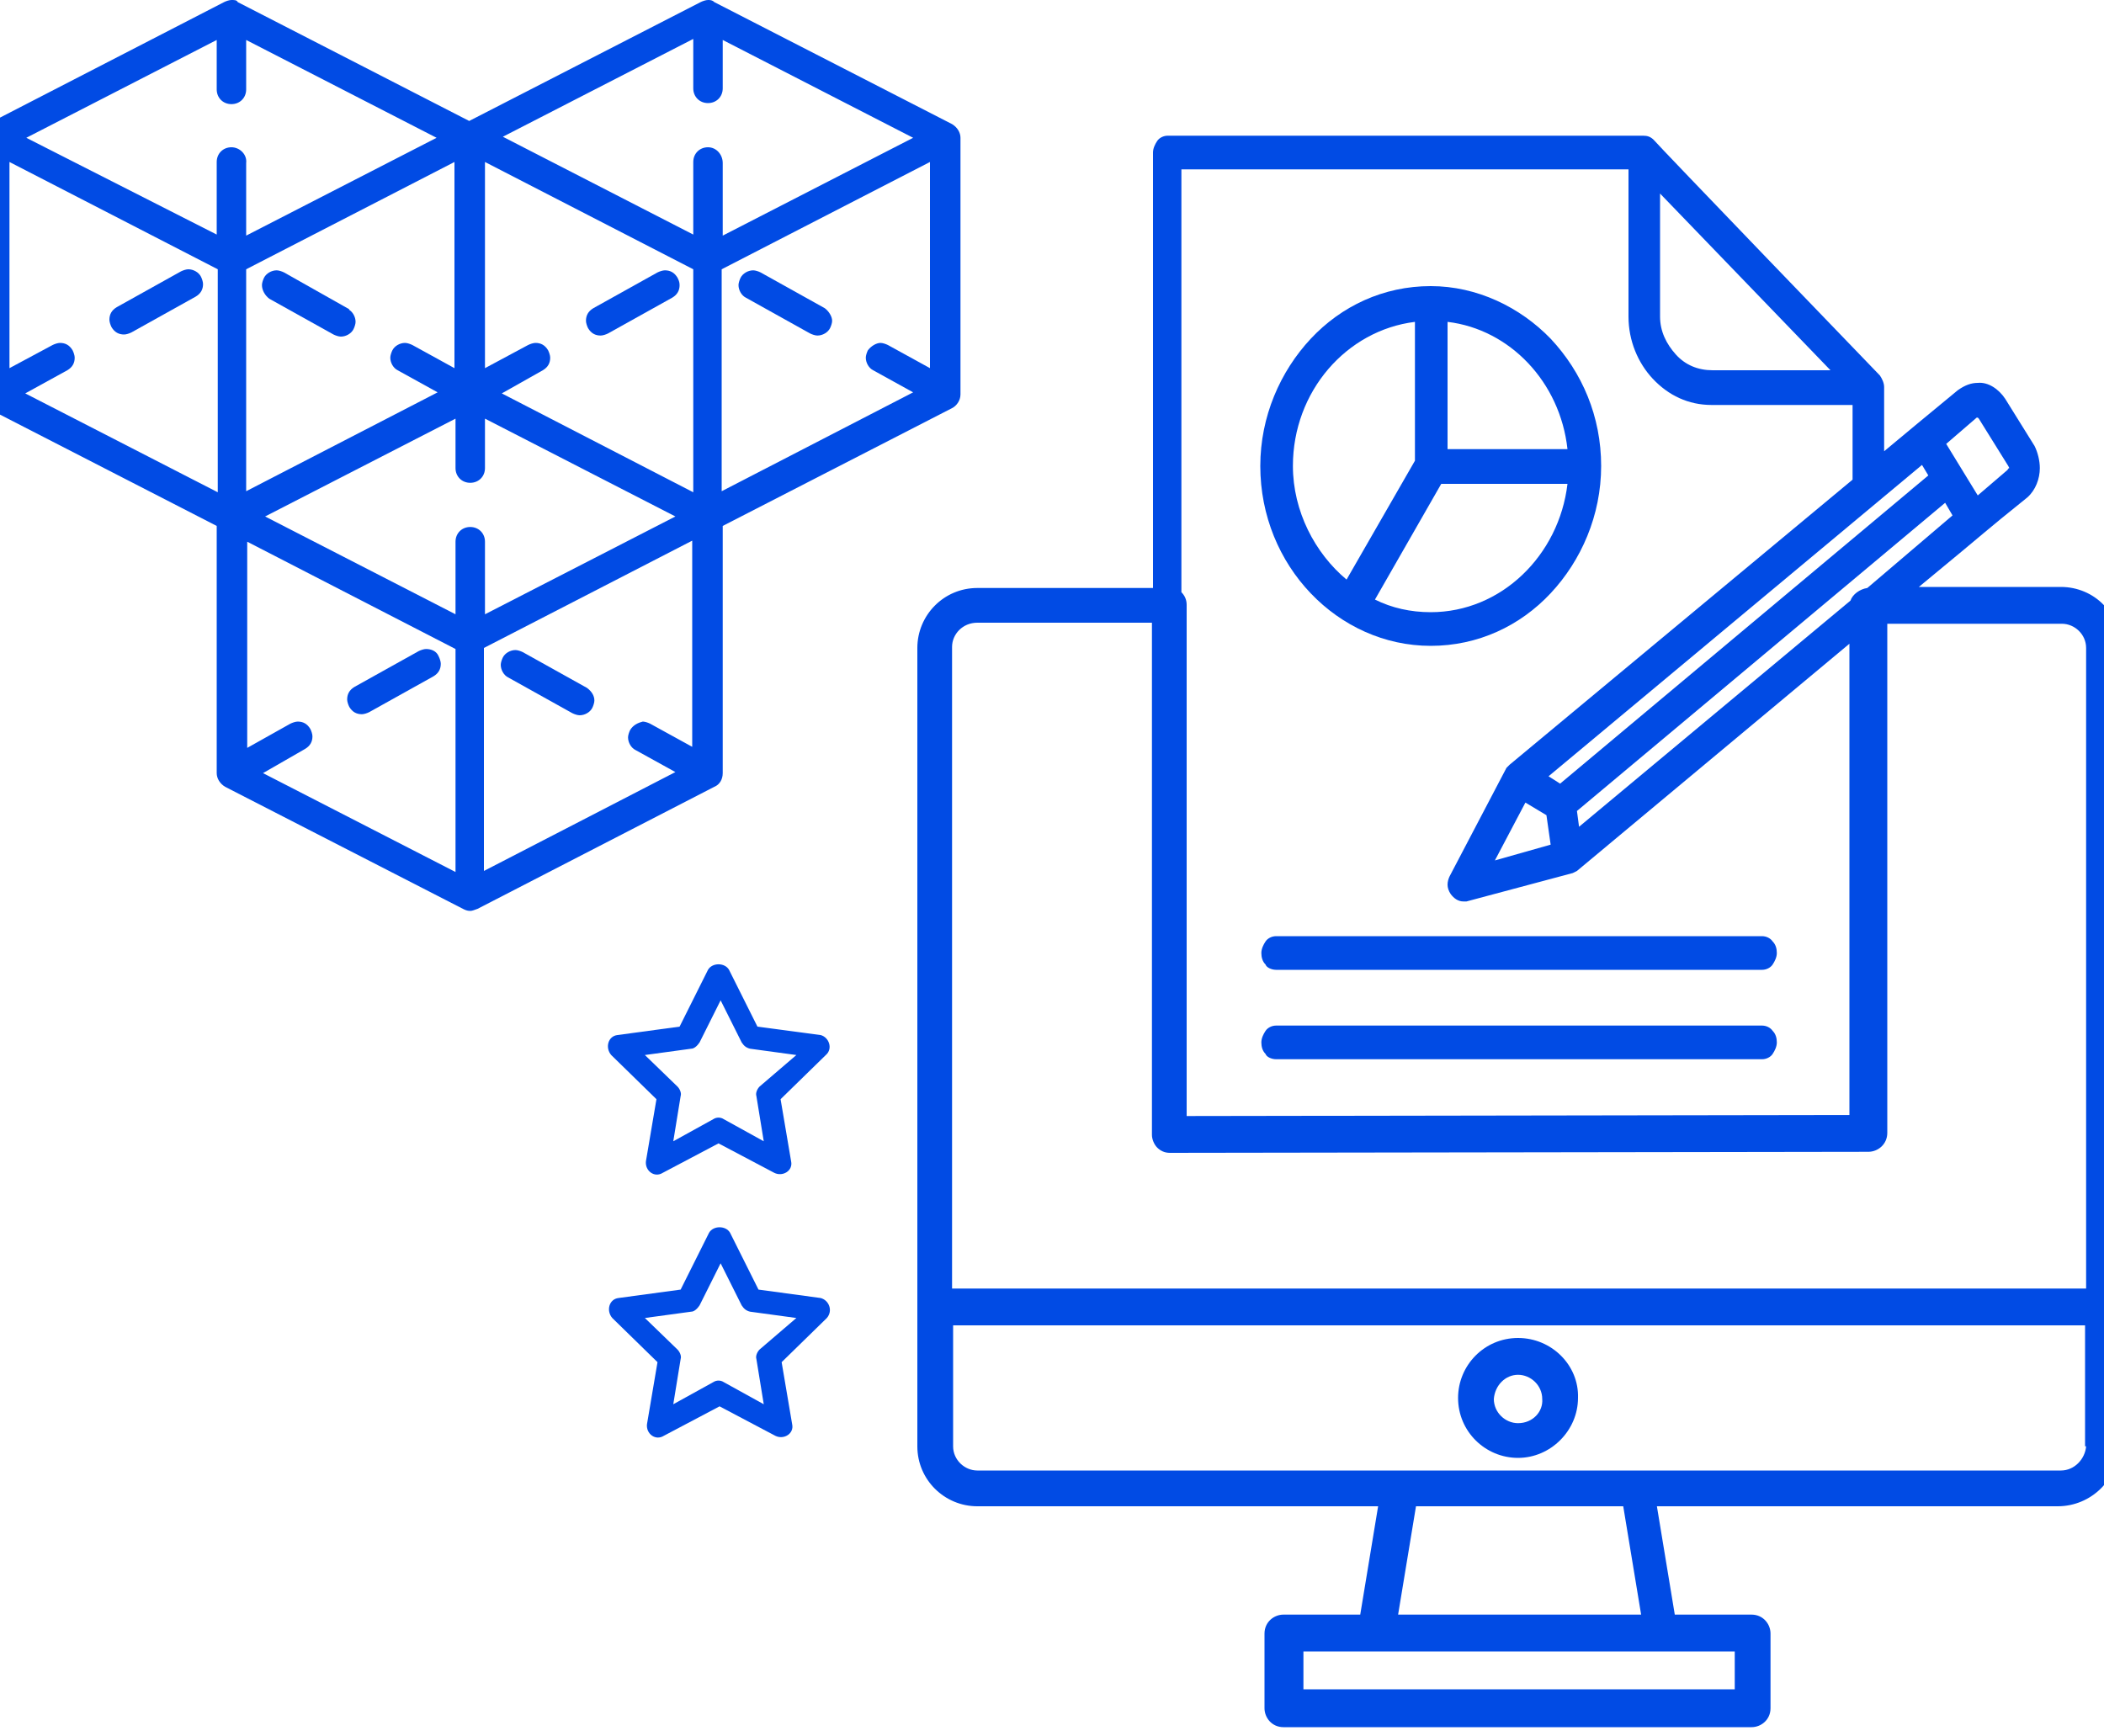
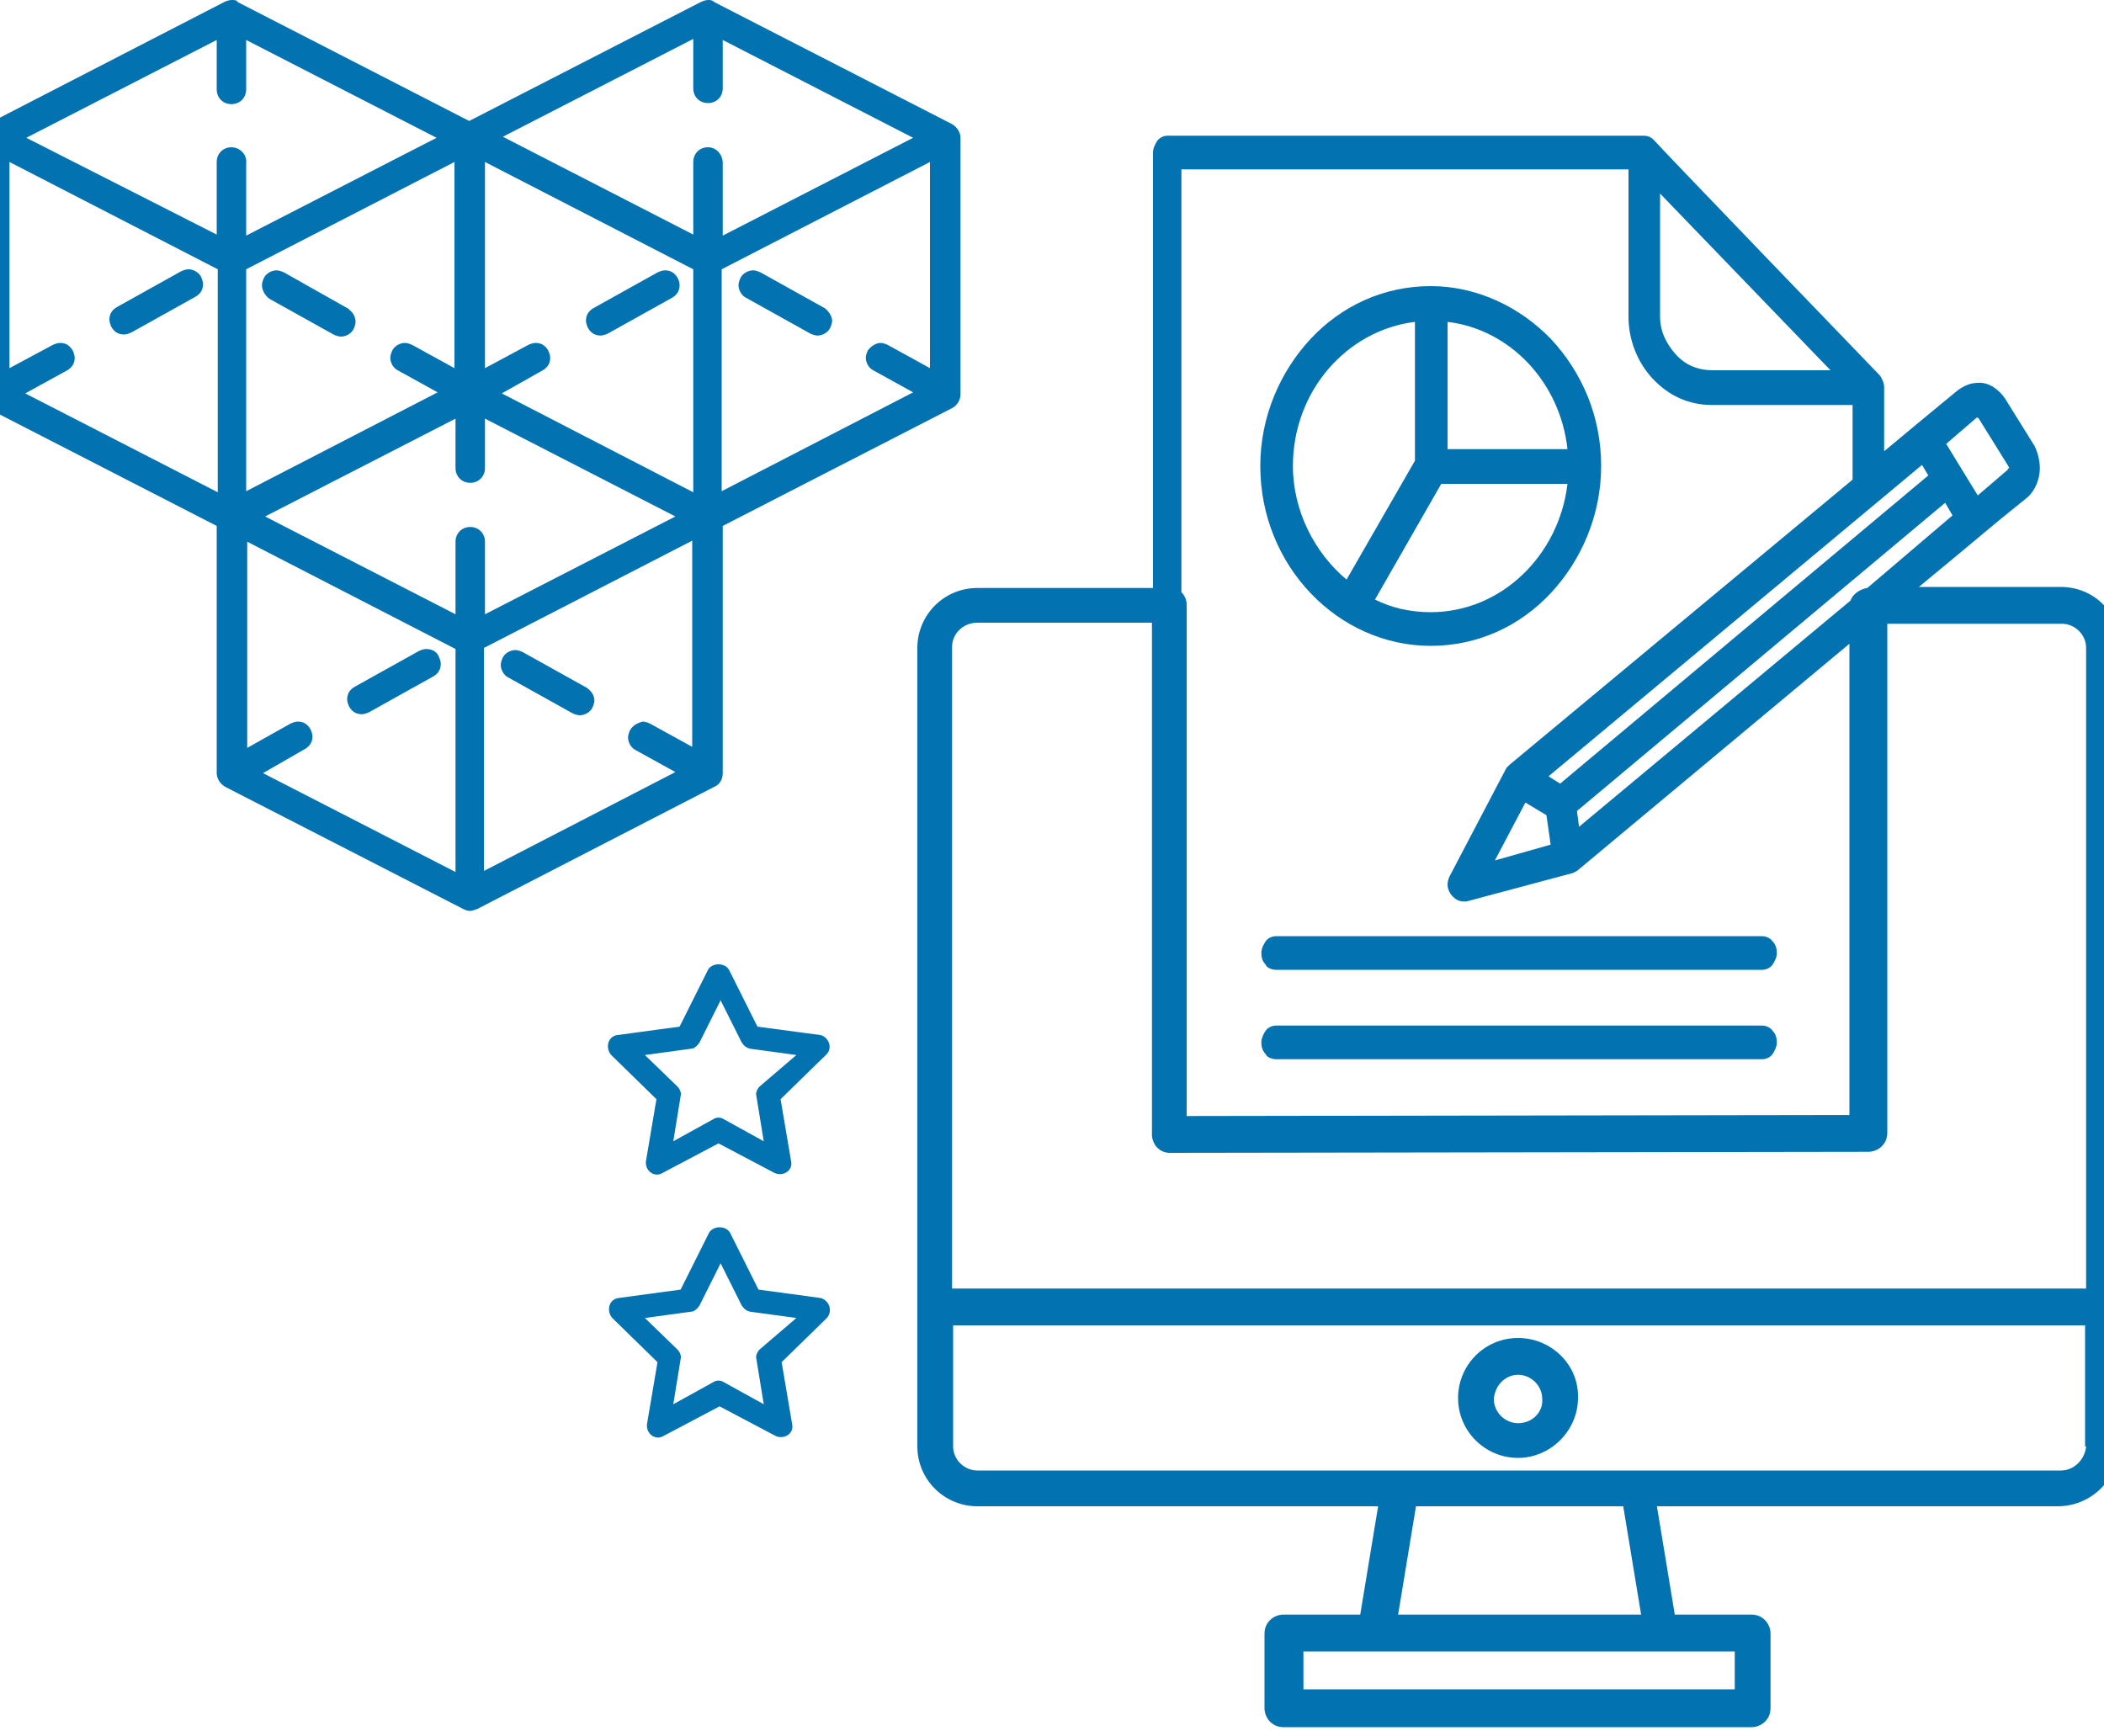
<svg xmlns="http://www.w3.org/2000/svg" width="200" height="165" viewBox="0 0 200 165" fill="none">
-   <path d="M78 98.4L72 97.6L69.3 92.2C68.9 91.5 67.7 91.5 67.3 92.2L64.6 97.6L58.7 98.4C57.8 98.5 57.5 99.6 58.1 100.3L62.4 104.5L61.4 110.4C61.3 111.3 62.2 112 63 111.5L68.3 108.7L73.6 111.5C74.4 111.9 75.4 111.3 75.2 110.4L74.2 104.5L78.5 100.3C79.2 99.7 78.8 98.6 78 98.4ZM72.2 103.3C72 103.5 71.8 103.9 71.9 104.2L72.6 108.5L68.8 106.4C68.5 106.2 68.1 106.2 67.8 106.4L64 108.5L64.7 104.2C64.8 103.9 64.6 103.5 64.4 103.3L61.3 100.3L65.7 99.7C66 99.7 66.3 99.4 66.5 99.1L68.5 95.1L70.5 99.1C70.7 99.4 70.9 99.6 71.3 99.7L75.7 100.3L72.2 103.3Z" fill="#014BE4" />
-   <path d="M78 123.4L72.1 122.6L69.4 117.2C69 116.5 67.8 116.5 67.4 117.2L64.7 122.6L58.8 123.4C57.9 123.5 57.6 124.6 58.2 125.3L62.5 129.5L61.5 135.4C61.4 136.3 62.3 137 63.1 136.5L68.4 133.7L73.7 136.5C74.5 136.9 75.5 136.3 75.3 135.4L74.3 129.5L78.6 125.3C79.2 124.6 78.8 123.6 78 123.4ZM72.2 128.3C72 128.5 71.8 128.9 71.9 129.2L72.6 133.5L68.8 131.4C68.5 131.2 68.1 131.2 67.8 131.4L64 133.5L64.7 129.2C64.8 128.9 64.6 128.5 64.4 128.3L61.3 125.3L65.7 124.7C66 124.7 66.3 124.4 66.5 124.1L68.5 120.1L70.5 124.1C70.7 124.4 70.9 124.6 71.3 124.7L75.7 125.3L72.2 128.3Z" fill="#014BE4" />
-   <path d="M121.3 92.2H167.5C167.9 92.2 168.3 92 168.5 91.7C168.7 91.4 168.9 91 168.9 90.6C168.9 90.2 168.8 89.8 168.5 89.5C168.3 89.2 167.9 89 167.5 89H121.3C120.9 89 120.5 89.2 120.3 89.5C120.1 89.8 119.9 90.2 119.9 90.6C119.9 91 120 91.4 120.3 91.7C120.4 92 120.9 92.2 121.3 92.2Z" fill="#014BE4" />
-   <path d="M121.3 100.7H167.5C167.9 100.7 168.3 100.5 168.5 100.2C168.7 99.9 168.9 99.5 168.9 99.1C168.9 98.7 168.8 98.3 168.5 98C168.3 97.7 167.9 97.5 167.5 97.5H121.3C120.9 97.5 120.5 97.7 120.3 98C120.1 98.3 119.9 98.7 119.9 99.1C119.9 99.5 120 99.9 120.3 100.2C120.4 100.5 120.9 100.7 121.3 100.7Z" fill="#014BE4" />
-   <path d="M136 61.4C140.5 61.4 144.5 59.5 147.4 56.4C150.3 53.3 152.2 49 152.2 44.3C152.2 39.6 150.4 35.4 147.4 32.2C144.5 29.2 140.4 27.2 136 27.2C131.5 27.2 127.5 29.1 124.6 32.2C121.7 35.3 119.8 39.6 119.8 44.3C119.8 53.8 127.2 61.4 136 61.4ZM137.6 30.6C143.5 31.3 148.3 36.3 149 42.7H137.6V30.6ZM137 46H149C148.2 52.8 142.7 58.2 136 58.2C134.1 58.2 132.3 57.8 130.7 57L137 46ZM134.5 30.6V43.8L128 55.1C125 52.6 122.9 48.6 122.9 44.3C122.9 37.2 128 31.4 134.5 30.6Z" fill="#014BE4" />
-   <path d="M195.9 55.8H182.4C189.8 49.7 188.1 51 192.7 47.3C193.5 46.6 193.9 45.5 193.9 44.5C193.9 43.8 193.7 43 193.4 42.4L190.6 37.9C190 37 189 36.3 188 36.4C187.4 36.4 186.8 36.6 186.1 37.1C181.5 40.9 182.7 39.9 179.1 42.9V36.8C179.1 36.4 178.9 36 178.7 35.7C178.4 35.4 157.5 13.7 157.2 13.3C156.9 13 156.6 12.9 156.2 12.9H111C110.6 12.9 110.2 13.1 110 13.4C109.8 13.7 109.6 14.1 109.6 14.5V55.9H92.9C89.7 55.9 87.2 58.5 87.2 61.6V137.5C87.2 140.7 89.8 143.2 92.9 143.2H131L129.3 153.5H122C121.1 153.5 120.2 154.2 120.2 155.3V162.4C120.2 163.3 120.9 164.2 122 164.2H166.5C167.4 164.2 168.3 163.5 168.3 162.4V155.3C168.3 154.4 167.6 153.5 166.5 153.5H159.2L157.5 143.2H195.6C198.8 143.2 201.4 140.6 201.4 137.5V61.6C201.7 58.4 199.1 55.8 195.9 55.8ZM187.9 39.7H188L188.1 39.8L190.9 44.3L191 44.5C190.9 44.5 190.9 44.6 190.8 44.7L188 47.1L185 42.2L187.9 39.7ZM185.6 49L177.5 55.9C176.8 56 176.1 56.5 175.9 57.1L150.1 78.6L149.9 77.1L184.9 47.8L185.6 49ZM182.7 44.2L183.3 45.2L148.3 74.5L147.2 73.8L182.7 44.2ZM147.4 80.3L142.1 81.8L145 76.3L147 77.5L147.4 80.3ZM157.8 18.4L174 35.2H162.8C161.4 35.2 160.2 34.7 159.3 33.7C158.4 32.7 157.8 31.5 157.8 30.1V18.4ZM112.3 16.1H154.8V30.1C154.8 32.4 155.7 34.5 157.1 36C158.6 37.6 160.5 38.5 162.7 38.5H176.1V45.6L143.5 72.7L143.2 73L137.8 83.3C137.7 83.5 137.6 83.8 137.6 84.1C137.6 84.4 137.7 84.7 137.9 85C138.2 85.4 138.6 85.7 139.1 85.7C139.2 85.7 139.3 85.7 139.4 85.7L149.5 83L149.9 82.8L175.8 61.2V106L112.8 106.1V57.5C112.8 57 112.6 56.6 112.3 56.3V16.1ZM164.9 157V160.6H123.9V157H164.9ZM132.9 153.5L134.6 143.2H154.3L156 153.5H132.9ZM198.3 137.5C198.2 138.7 197.2 139.8 195.9 139.8H92.9C91.7 139.8 90.6 138.8 90.6 137.5V126H198.2V137.5H198.3ZM198.4 122.5H90.5V61.5C90.5 60.3 91.5 59.2 92.9 59.2H109.5V107.9C109.5 108.3 109.7 108.8 110 109.1C110.3 109.4 110.7 109.6 111.2 109.6L177.6 109.5C178.5 109.5 179.4 108.8 179.4 107.7V59.3H196C197.2 59.3 198.3 60.3 198.3 61.6V122.5H198.4Z" fill="#014BE4" />
-   <path d="M144.3 138.6C147.4 138.6 150 136 150 132.9C150.1 129.8 147.5 127.2 144.3 127.2C141.1 127.2 138.6 129.8 138.6 132.9C138.6 136.1 141.2 138.6 144.3 138.6ZM144.3 130.7C145.5 130.7 146.6 131.7 146.6 133C146.7 134.2 145.7 135.3 144.3 135.3C143.1 135.3 142 134.3 142 133C142.1 131.7 143.1 130.7 144.3 130.7Z" fill="#014BE4" />
-   <path d="M17.9 25.6C17.7 25.6 17.4 25.7 17.2 25.8L11.1 29.2C10.6 29.5 10.4 29.9 10.4 30.4C10.4 30.6 10.5 30.9 10.6 31.1C10.9 31.6 11.3 31.8 11.8 31.8C12 31.8 12.3 31.7 12.5 31.6L18.6 28.2C19.1 27.9 19.3 27.5 19.3 27C19.3 26.8 19.2 26.5 19.1 26.3C18.9 25.9 18.4 25.6 17.9 25.6Z" fill="#014BE4" />
-   <path d="M25.6 28.4L31.7 31.8C31.9 31.9 32.2 32 32.4 32C32.9 32 33.4 31.7 33.6 31.3C33.7 31.1 33.8 30.8 33.8 30.6C33.8 30.1 33.5 29.6 33.1 29.4L33 29.7L33.2 29.4L27 25.9C26.8 25.8 26.5 25.7 26.3 25.7C25.8 25.7 25.3 26 25.1 26.4C25 26.6 24.9 26.9 24.9 27.1C24.9 27.6 25.2 28.1 25.6 28.4Z" fill="#014BE4" />
-   <path d="M67.9 74.8C68.4 74.6 68.7 74.1 68.7 73.5V50L90.5 38.8C90.9 38.6 91.3 38.1 91.3 37.5V13.1C91.3 12.6 91 12.1 90.5 11.8L67.9 0.2C67.7 0 67.5 0 67.3 0C67.1 0 66.8 0.1 66.6 0.2L44.6 11.5L22.6 0.2C22.5 0 22.3 0 22 0C21.8 0 21.5 0.1 21.3 0.2L-1.2 11.8C-1.7 12 -2 12.5 -2 13.1V37.5C-2 38 -1.7 38.5 -1.2 38.8L20.6 50V73.5C20.6 74 20.9 74.5 21.4 74.8L44 86.4C44.2 86.5 44.4 86.6 44.7 86.6C44.9 86.6 45.1 86.5 45.4 86.4L67.9 74.8ZM22 14C21.2 14 20.6 14.6 20.6 15.4V22.3L2.5 13.1L20.6 3.8V8.5C20.6 9.3 21.2 9.9 22 9.9C22.8 9.9 23.4 9.3 23.4 8.5V3.8L41.5 13.1L23.4 22.4V15.5C23.5 14.7 22.8 14 22 14ZM6.4 35.2C6.9 34.9 7.1 34.5 7.1 34C7.1 33.8 7 33.5 6.9 33.3C6.6 32.8 6.2 32.6 5.7 32.6C5.5 32.6 5.2 32.7 5 32.8L0.9 35V15.4L20.7 25.6V46.8L2.4 37.4L6.4 35.2ZM51.6 35.2C52.1 34.9 52.3 34.5 52.3 34C52.3 33.8 52.2 33.5 52.1 33.3C51.8 32.8 51.4 32.6 50.9 32.6C50.7 32.6 50.4 32.7 50.2 32.8L46.1 35V15.4L65.9 25.6V46.8L47.7 37.4L51.6 35.2ZM59.9 69.4C59.8 69.6 59.7 69.9 59.7 70.1C59.7 70.6 60 71.1 60.4 71.3L64.2 73.4L46 82.8V61.6L65.8 51.4V71L61.8 68.8C61.6 68.7 61.3 68.6 61.1 68.6C60.7 68.7 60.2 68.9 59.9 69.4ZM29 71.2C29.5 70.9 29.7 70.5 29.7 70C29.7 69.8 29.6 69.5 29.5 69.3C29.2 68.8 28.8 68.6 28.3 68.6C28.1 68.6 27.8 68.7 27.6 68.8L23.5 71.1V51.5L43.3 61.7V82.9L25 73.5L29 71.2ZM43.2 35L39.2 32.8C39 32.7 38.7 32.6 38.5 32.6C38 32.6 37.5 32.9 37.3 33.3C37.2 33.5 37.1 33.8 37.1 34C37.1 34.5 37.4 35 37.8 35.2L41.6 37.3L23.4 46.7V25.6L43.2 15.4V35ZM25.2 49.1L43.3 39.8V44.5C43.3 45.3 43.9 45.9 44.7 45.9C45.5 45.9 46.1 45.3 46.1 44.5V39.8L64.2 49.1L46.1 58.4V51.5C46.1 50.7 45.5 50.1 44.7 50.1C43.9 50.1 43.3 50.7 43.3 51.5V58.4L25.2 49.1ZM67.3 14C66.5 14 65.9 14.6 65.9 15.4V22.3L47.8 13L65.9 3.7V8.4C65.9 9.2 66.5 9.8 67.3 9.8C68.1 9.8 68.7 9.2 68.7 8.4V3.8L86.8 13.1L68.7 22.4V15.5C68.7 14.7 68.1 14 67.3 14ZM82.5 33.3C82.4 33.5 82.3 33.8 82.3 34C82.3 34.5 82.6 35 83 35.2L86.8 37.3L68.6 46.7V25.6L88.4 15.4V35L84.4 32.8C84.2 32.7 83.9 32.6 83.7 32.6C83.3 32.6 82.8 32.9 82.5 33.3Z" fill="#014BE4" />
-   <path d="M64.4 26.4C64.1 25.9 63.7 25.7 63.2 25.7C63 25.7 62.7 25.8 62.5 25.9L56.4 29.3C55.9 29.6 55.7 30 55.7 30.5C55.7 30.7 55.8 31 55.9 31.2C56.2 31.7 56.6 31.9 57.1 31.9C57.3 31.9 57.6 31.8 57.8 31.7L63.9 28.3C64.4 28 64.6 27.6 64.6 27.1C64.6 26.8 64.5 26.6 64.4 26.4Z" fill="#014BE4" />
-   <path d="M78.4 29.3L72.3 25.9C72.1 25.8 71.8 25.7 71.6 25.7C71.1 25.7 70.6 26 70.4 26.4C70.3 26.6 70.2 26.9 70.2 27.1C70.2 27.6 70.5 28.1 70.9 28.3L77 31.7C77.2 31.8 77.5 31.9 77.7 31.9C78.2 31.9 78.7 31.6 78.9 31.2C79 31 79.1 30.7 79.1 30.5C79.1 30.1 78.8 29.6 78.4 29.3Z" fill="#014BE4" />
-   <path d="M40.5 61.7C40.3 61.7 40 61.8 39.8 61.9L33.7 65.3C33.2 65.6 33 66 33 66.5C33 66.7 33.1 67 33.2 67.2C33.5 67.7 33.9 67.9 34.4 67.9C34.6 67.9 34.9 67.8 35.1 67.7L41.2 64.3C41.7 64 41.9 63.6 41.9 63.1C41.9 62.9 41.8 62.6 41.7 62.4C41.5 61.9 41 61.7 40.5 61.7Z" fill="#014BE4" />
-   <path d="M55.8 65.4L49.7 62C49.5 61.9 49.2 61.8 49 61.8C48.5 61.8 48 62.1 47.8 62.5C47.7 62.7 47.6 63 47.6 63.2C47.6 63.7 47.9 64.2 48.3 64.4L54.4 67.8C54.6 67.9 54.9 68 55.1 68C55.6 68 56.1 67.7 56.3 67.3C56.4 67.1 56.5 66.8 56.5 66.6C56.5 66.1 56.2 65.7 55.8 65.4Z" fill="#014BE4" />
+   <path d="M78 98.4L72 97.6L69.3 92.2C68.9 91.5 67.7 91.5 67.3 92.2L64.6 97.6L58.7 98.4C57.8 98.5 57.5 99.6 58.1 100.3L62.4 104.5L61.4 110.4C61.3 111.3 62.2 112 63 111.5L68.3 108.7L73.6 111.5C74.4 111.9 75.4 111.3 75.2 110.4L74.2 104.5L78.5 100.3C79.2 99.7 78.8 98.6 78 98.4ZM72.2 103.3C72 103.5 71.8 103.9 71.9 104.2L72.6 108.5L68.8 106.4C68.5 106.2 68.1 106.2 67.8 106.4L64 108.5L64.7 104.2C64.8 103.9 64.6 103.5 64.4 103.3L61.3 100.3L65.7 99.7C66 99.7 66.3 99.4 66.5 99.1L68.5 95.1L70.5 99.1C70.7 99.4 70.9 99.6 71.3 99.7L75.7 100.3L72.2 103.3Z" fill="#0272B0" />
+   <path d="M78 123.4L72.1 122.6L69.4 117.2C69 116.5 67.8 116.5 67.4 117.2L64.7 122.6L58.8 123.4C57.9 123.5 57.6 124.6 58.2 125.3L62.5 129.5L61.5 135.4C61.4 136.3 62.3 137 63.1 136.5L68.4 133.7L73.7 136.5C74.5 136.9 75.5 136.3 75.3 135.4L74.3 129.5L78.6 125.3C79.2 124.6 78.8 123.6 78 123.4ZM72.2 128.3C72 128.5 71.8 128.9 71.9 129.2L72.6 133.5L68.8 131.4C68.5 131.2 68.1 131.2 67.8 131.4L64 133.5L64.7 129.2C64.8 128.9 64.6 128.5 64.4 128.3L61.3 125.3L65.7 124.7C66 124.7 66.3 124.4 66.5 124.1L68.5 120.1L70.5 124.1C70.7 124.4 70.9 124.6 71.3 124.7L75.7 125.3L72.2 128.3Z" fill="#0272B0" />
+   <path d="M121.3 92.2H167.5C167.9 92.2 168.3 92 168.5 91.7C168.7 91.4 168.9 91 168.9 90.6C168.9 90.2 168.8 89.8 168.5 89.5C168.3 89.2 167.9 89 167.5 89H121.3C120.9 89 120.5 89.2 120.3 89.5C120.1 89.8 119.9 90.2 119.9 90.6C119.9 91 120 91.4 120.3 91.7C120.4 92 120.9 92.2 121.3 92.2Z" fill="#0272B0" />
+   <path d="M121.3 100.7H167.5C167.9 100.7 168.3 100.5 168.5 100.2C168.7 99.9 168.9 99.5 168.9 99.1C168.9 98.7 168.8 98.3 168.5 98C168.3 97.7 167.9 97.5 167.5 97.5H121.3C120.9 97.5 120.5 97.7 120.3 98C120.1 98.3 119.9 98.7 119.9 99.1C119.9 99.5 120 99.9 120.3 100.2C120.4 100.5 120.9 100.7 121.3 100.7Z" fill="#0272B0" />
+   <path d="M136 61.4C140.5 61.4 144.5 59.5 147.4 56.4C150.3 53.3 152.2 49 152.2 44.3C152.2 39.6 150.4 35.4 147.4 32.2C144.5 29.2 140.4 27.2 136 27.2C131.5 27.2 127.5 29.1 124.6 32.2C121.7 35.3 119.8 39.6 119.8 44.3C119.8 53.8 127.2 61.4 136 61.4ZM137.6 30.6C143.5 31.3 148.3 36.3 149 42.7H137.6V30.6ZM137 46H149C148.2 52.8 142.7 58.2 136 58.2C134.1 58.2 132.3 57.8 130.7 57L137 46ZM134.5 30.6V43.8L128 55.1C125 52.6 122.9 48.6 122.9 44.3C122.9 37.2 128 31.4 134.5 30.6Z" fill="#0272B0" />
+   <path d="M195.9 55.8H182.4C189.8 49.7 188.1 51 192.7 47.3C193.5 46.6 193.9 45.5 193.9 44.5C193.9 43.8 193.7 43 193.4 42.4L190.6 37.9C190 37 189 36.3 188 36.4C187.4 36.4 186.8 36.6 186.1 37.1C181.5 40.9 182.7 39.9 179.1 42.9V36.8C179.1 36.4 178.9 36 178.7 35.7C178.4 35.4 157.5 13.7 157.2 13.3C156.9 13 156.6 12.9 156.2 12.9H111C110.6 12.9 110.2 13.1 110 13.4C109.8 13.7 109.6 14.1 109.6 14.5V55.9H92.9C89.7 55.9 87.2 58.5 87.2 61.6V137.5C87.2 140.7 89.8 143.2 92.9 143.2H131L129.3 153.5H122C121.1 153.5 120.2 154.2 120.2 155.3V162.4C120.2 163.3 120.9 164.2 122 164.2H166.5C167.4 164.2 168.3 163.5 168.3 162.4V155.3C168.3 154.4 167.6 153.5 166.5 153.5H159.2L157.5 143.2H195.6C198.8 143.2 201.4 140.6 201.4 137.5V61.6C201.7 58.4 199.1 55.8 195.9 55.8ZM187.9 39.7H188L188.1 39.8L190.9 44.3L191 44.5C190.9 44.5 190.9 44.6 190.8 44.7L188 47.1L185 42.2L187.9 39.7ZM185.6 49L177.5 55.9C176.8 56 176.1 56.5 175.9 57.1L150.1 78.6L149.9 77.1L184.9 47.8L185.6 49ZM182.7 44.2L183.3 45.2L148.3 74.5L147.2 73.8L182.7 44.2ZM147.4 80.3L142.1 81.8L145 76.3L147 77.5L147.4 80.3ZM157.8 18.4L174 35.2H162.8C161.4 35.2 160.2 34.7 159.3 33.7C158.4 32.7 157.8 31.5 157.8 30.1V18.4ZM112.3 16.1H154.8V30.1C154.8 32.4 155.7 34.5 157.1 36C158.6 37.6 160.5 38.5 162.7 38.5H176.1V45.6L143.5 72.7L143.2 73L137.8 83.3C137.7 83.5 137.6 83.8 137.6 84.1C137.6 84.4 137.7 84.7 137.9 85C138.2 85.4 138.6 85.7 139.1 85.7C139.2 85.7 139.3 85.7 139.4 85.7L149.5 83L149.9 82.8L175.8 61.2V106L112.8 106.1V57.5C112.8 57 112.6 56.6 112.3 56.3V16.1ZM164.9 157V160.6H123.9V157H164.9ZM132.9 153.5L134.6 143.2H154.3L156 153.5H132.9ZM198.3 137.5C198.2 138.7 197.2 139.8 195.9 139.8H92.9C91.7 139.8 90.6 138.8 90.6 137.5V126H198.2V137.5H198.3ZM198.4 122.5H90.5V61.5C90.5 60.3 91.5 59.2 92.9 59.2H109.5V107.9C109.5 108.3 109.7 108.8 110 109.1C110.3 109.4 110.7 109.6 111.2 109.6L177.6 109.5C178.5 109.5 179.4 108.8 179.4 107.7V59.3H196C197.2 59.3 198.3 60.3 198.3 61.6V122.5H198.4Z" fill="#0272B0" />
+   <path d="M144.3 138.6C147.4 138.6 150 136 150 132.9C150.1 129.8 147.5 127.2 144.3 127.2C141.1 127.2 138.6 129.8 138.6 132.9C138.6 136.1 141.2 138.6 144.3 138.6ZM144.3 130.7C145.5 130.7 146.6 131.7 146.6 133C146.7 134.2 145.7 135.3 144.3 135.3C143.1 135.3 142 134.3 142 133C142.1 131.7 143.1 130.7 144.3 130.7Z" fill="#0272B0" />
+   <path d="M17.9 25.6C17.7 25.6 17.4 25.7 17.2 25.8L11.1 29.2C10.6 29.5 10.4 29.9 10.4 30.4C10.4 30.6 10.5 30.9 10.6 31.1C10.9 31.6 11.3 31.8 11.8 31.8C12 31.8 12.3 31.7 12.5 31.6L18.6 28.2C19.1 27.9 19.3 27.5 19.3 27C19.3 26.8 19.2 26.5 19.1 26.3C18.9 25.9 18.4 25.6 17.9 25.6Z" fill="#0272B0" />
+   <path d="M25.6 28.4L31.7 31.8C31.9 31.9 32.2 32 32.4 32C32.9 32 33.4 31.7 33.6 31.3C33.7 31.1 33.8 30.8 33.8 30.6C33.8 30.1 33.5 29.6 33.1 29.4L33 29.7L33.2 29.4L27 25.9C26.8 25.8 26.5 25.7 26.3 25.7C25.8 25.7 25.3 26 25.1 26.4C25 26.6 24.9 26.9 24.9 27.1C24.9 27.6 25.2 28.1 25.6 28.4Z" fill="#0272B0" />
+   <path d="M67.9 74.8C68.4 74.6 68.7 74.1 68.7 73.5V50L90.5 38.8C90.9 38.6 91.3 38.1 91.3 37.5V13.1C91.3 12.6 91 12.1 90.5 11.8L67.9 0.2C67.7 0 67.5 0 67.3 0C67.1 0 66.8 0.1 66.6 0.2L44.6 11.5L22.6 0.2C22.5 0 22.3 0 22 0C21.8 0 21.5 0.1 21.3 0.2L-1.2 11.8C-1.7 12 -2 12.5 -2 13.1V37.5C-2 38 -1.7 38.5 -1.2 38.8L20.6 50V73.5C20.6 74 20.9 74.5 21.4 74.8L44 86.4C44.2 86.5 44.4 86.6 44.7 86.6C44.9 86.6 45.1 86.5 45.4 86.4L67.9 74.8ZM22 14C21.2 14 20.6 14.6 20.6 15.4V22.3L2.5 13.1L20.6 3.8V8.5C20.6 9.3 21.2 9.9 22 9.9C22.8 9.9 23.4 9.3 23.4 8.5V3.8L41.5 13.1L23.4 22.4V15.5C23.5 14.7 22.8 14 22 14ZM6.4 35.2C6.9 34.9 7.1 34.5 7.1 34C7.1 33.8 7 33.5 6.9 33.3C6.6 32.8 6.2 32.6 5.7 32.6C5.5 32.6 5.2 32.7 5 32.8L0.9 35V15.4L20.7 25.6V46.8L2.4 37.4L6.4 35.2ZM51.6 35.2C52.1 34.9 52.3 34.5 52.3 34C52.3 33.8 52.2 33.5 52.1 33.3C51.8 32.8 51.4 32.6 50.9 32.6C50.7 32.6 50.4 32.7 50.2 32.8L46.1 35V15.4L65.9 25.6V46.8L47.7 37.4L51.6 35.2ZM59.9 69.4C59.8 69.6 59.7 69.9 59.7 70.1C59.7 70.6 60 71.1 60.4 71.3L64.2 73.4L46 82.8V61.6L65.8 51.4V71L61.8 68.8C61.6 68.7 61.3 68.6 61.1 68.6C60.7 68.7 60.2 68.9 59.9 69.4ZM29 71.2C29.5 70.9 29.7 70.5 29.7 70C29.7 69.8 29.6 69.5 29.5 69.3C29.2 68.8 28.8 68.6 28.3 68.6C28.1 68.6 27.8 68.7 27.6 68.8L23.5 71.1V51.5L43.3 61.7V82.9L25 73.5L29 71.2ZM43.2 35L39.2 32.8C39 32.7 38.7 32.6 38.5 32.6C38 32.6 37.5 32.9 37.3 33.3C37.2 33.5 37.1 33.8 37.1 34C37.1 34.5 37.4 35 37.8 35.2L41.6 37.3L23.4 46.7V25.6L43.2 15.4V35ZM25.2 49.1L43.3 39.8V44.5C43.3 45.3 43.9 45.9 44.7 45.9C45.5 45.9 46.1 45.3 46.1 44.5V39.8L64.2 49.1L46.1 58.4V51.5C46.1 50.7 45.5 50.1 44.7 50.1C43.9 50.1 43.3 50.7 43.3 51.5V58.4L25.2 49.1ZM67.3 14C66.5 14 65.9 14.6 65.9 15.4V22.3L47.8 13L65.9 3.7V8.4C65.9 9.2 66.5 9.8 67.3 9.8C68.1 9.8 68.7 9.2 68.7 8.4V3.8L86.8 13.1L68.7 22.4V15.5C68.7 14.7 68.1 14 67.3 14ZM82.5 33.3C82.4 33.5 82.3 33.8 82.3 34C82.3 34.5 82.6 35 83 35.2L86.8 37.3L68.6 46.7V25.6L88.4 15.4V35L84.4 32.8C84.2 32.7 83.9 32.6 83.7 32.6C83.3 32.6 82.8 32.9 82.5 33.3Z" fill="#0272B0" />
+   <path d="M64.4 26.4C64.1 25.9 63.7 25.7 63.2 25.7C63 25.7 62.7 25.8 62.5 25.9L56.4 29.3C55.9 29.6 55.7 30 55.7 30.5C55.7 30.7 55.8 31 55.9 31.2C56.2 31.7 56.6 31.9 57.1 31.9C57.3 31.9 57.6 31.8 57.8 31.7L63.9 28.3C64.4 28 64.6 27.6 64.6 27.1C64.6 26.8 64.5 26.6 64.4 26.4Z" fill="#0272B0" />
+   <path d="M78.4 29.3L72.3 25.9C72.1 25.8 71.8 25.7 71.6 25.7C71.1 25.7 70.6 26 70.4 26.4C70.3 26.6 70.2 26.9 70.2 27.1C70.2 27.6 70.5 28.1 70.9 28.3L77 31.7C77.2 31.8 77.5 31.9 77.7 31.9C78.2 31.9 78.7 31.6 78.9 31.2C79 31 79.1 30.7 79.1 30.5C79.1 30.1 78.8 29.6 78.4 29.3Z" fill="#0272B0" />
+   <path d="M40.5 61.7C40.3 61.7 40 61.8 39.8 61.9L33.7 65.3C33.2 65.6 33 66 33 66.5C33 66.7 33.1 67 33.2 67.2C33.5 67.7 33.9 67.9 34.4 67.9C34.6 67.9 34.9 67.8 35.1 67.7L41.2 64.3C41.7 64 41.9 63.6 41.9 63.1C41.9 62.9 41.8 62.6 41.7 62.4C41.5 61.9 41 61.7 40.5 61.7Z" fill="#0272B0" />
+   <path d="M55.8 65.4L49.7 62C49.5 61.9 49.2 61.8 49 61.8C48.5 61.8 48 62.1 47.8 62.5C47.7 62.7 47.6 63 47.6 63.2C47.6 63.7 47.9 64.2 48.3 64.4L54.4 67.8C54.6 67.9 54.9 68 55.1 68C55.6 68 56.1 67.7 56.3 67.3C56.4 67.1 56.5 66.8 56.5 66.6C56.5 66.1 56.2 65.7 55.8 65.4Z" fill="#0272B0" />
</svg>
